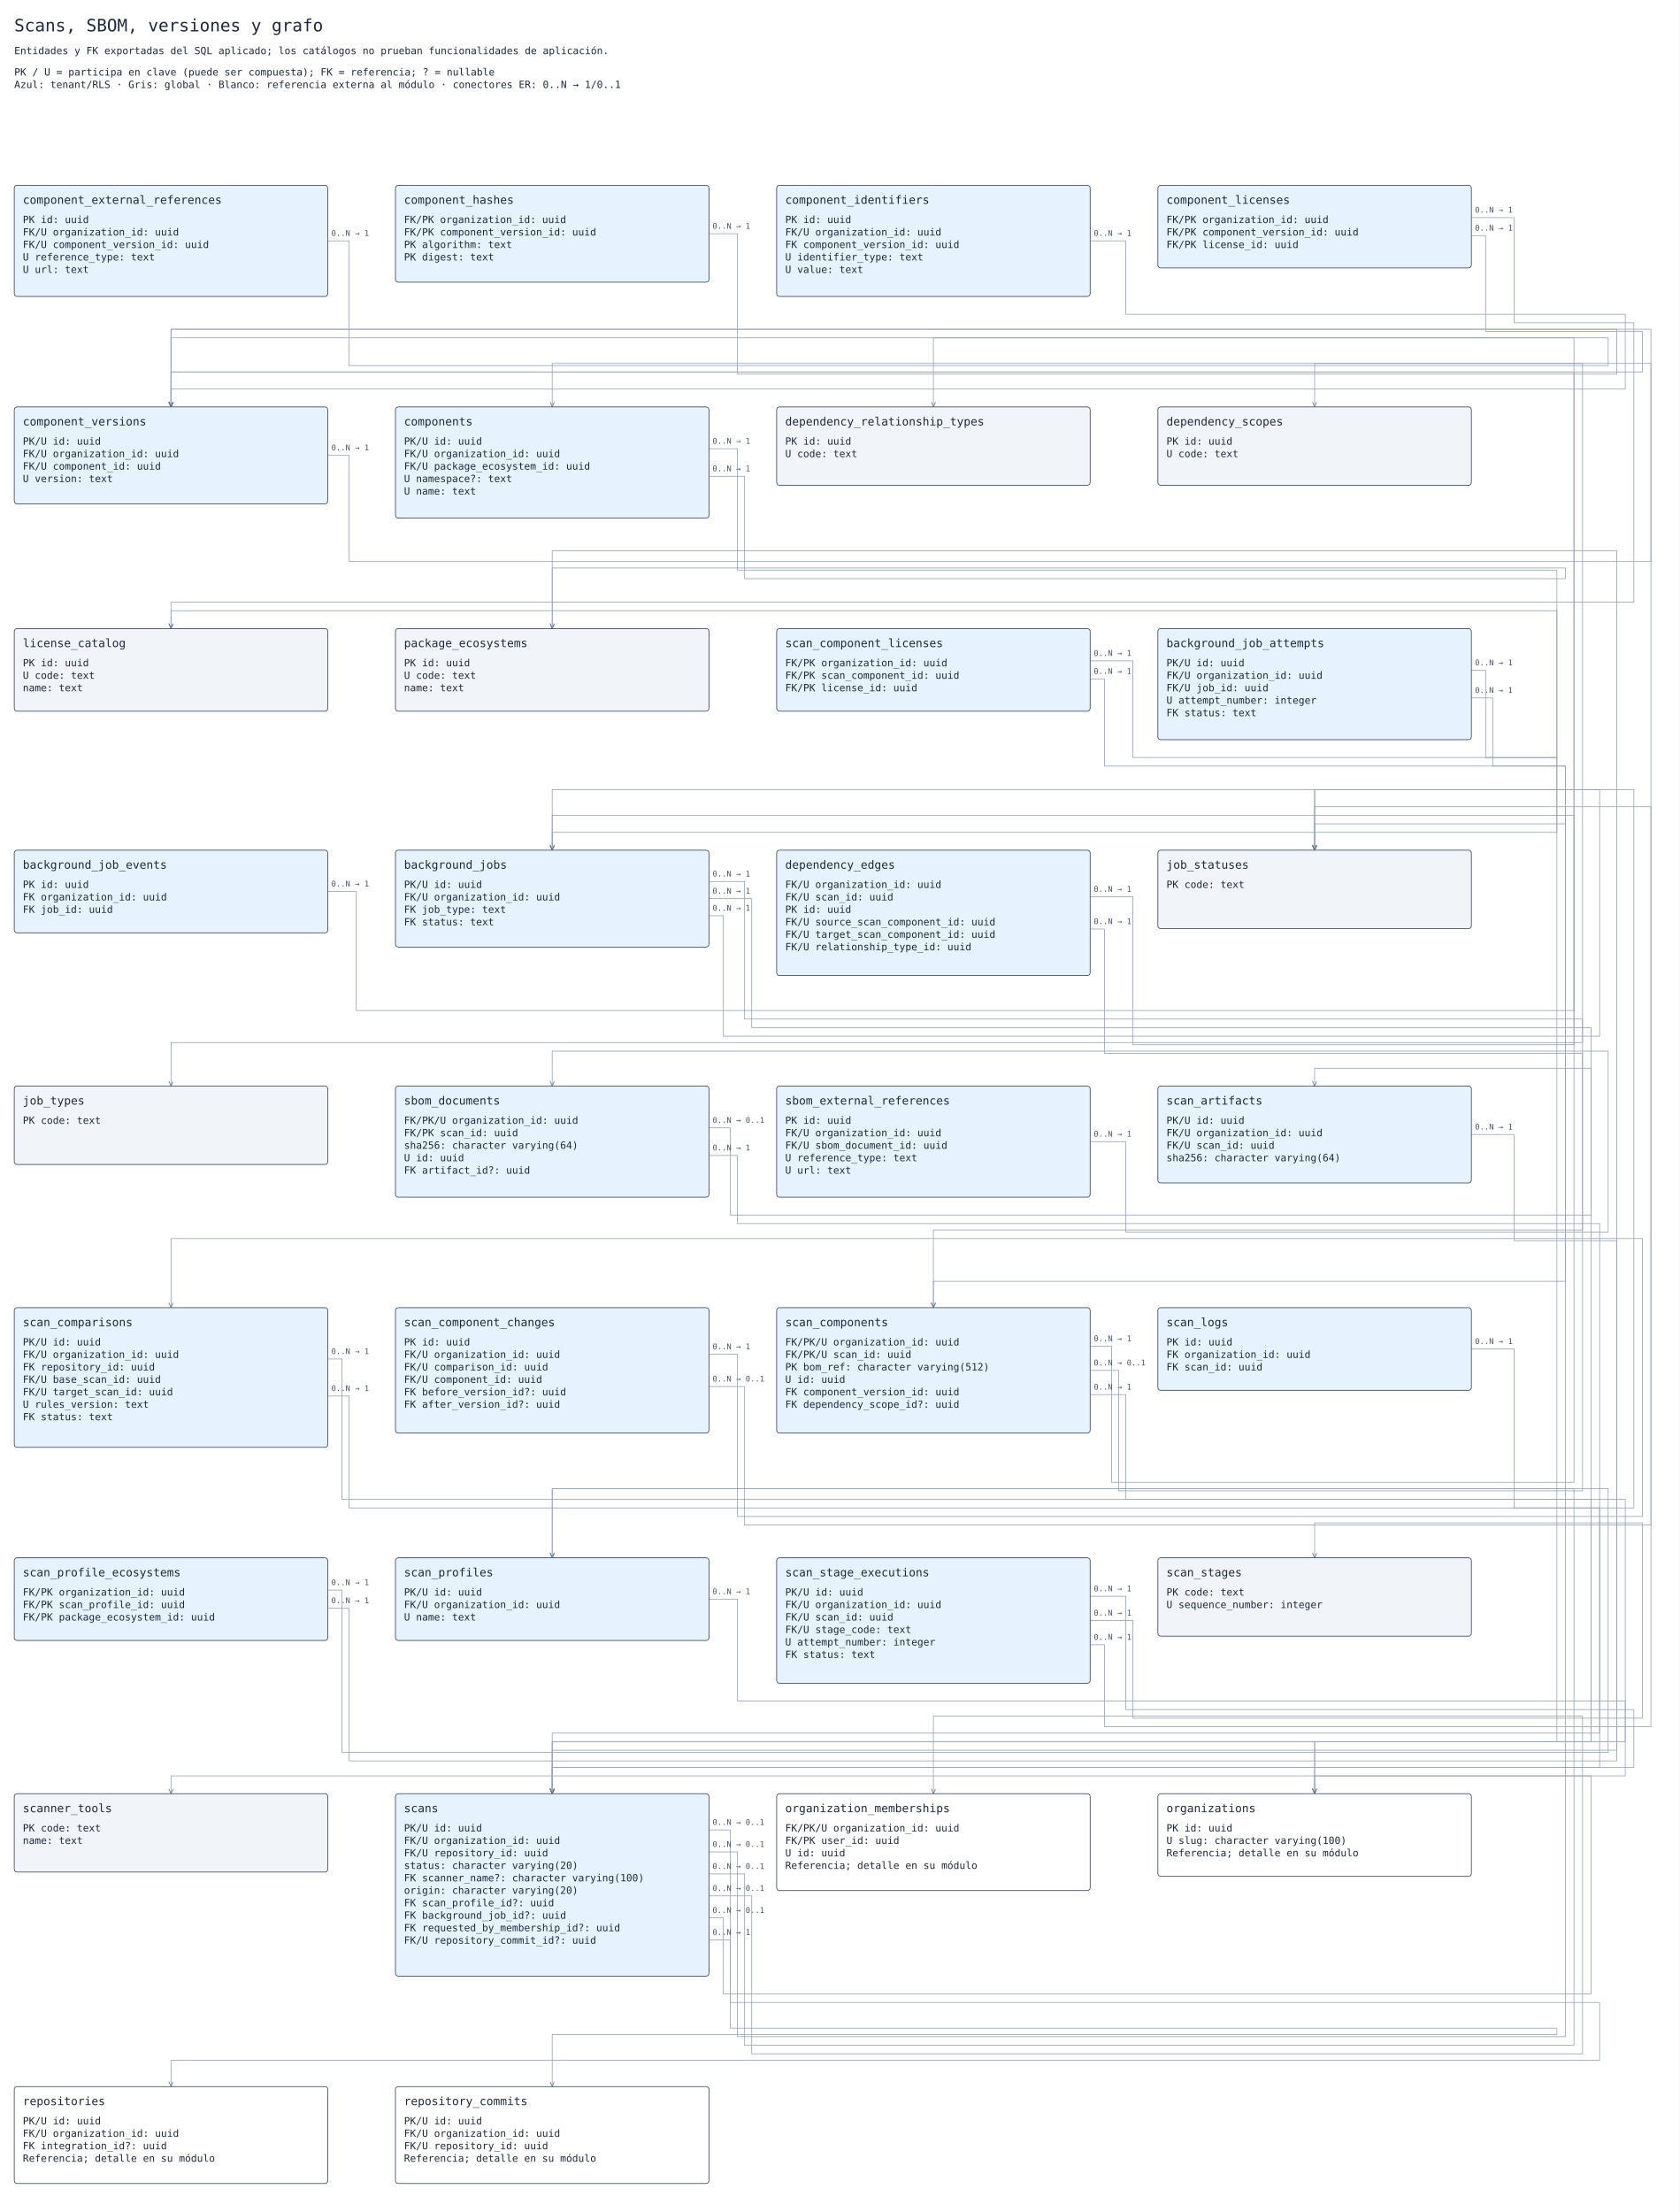
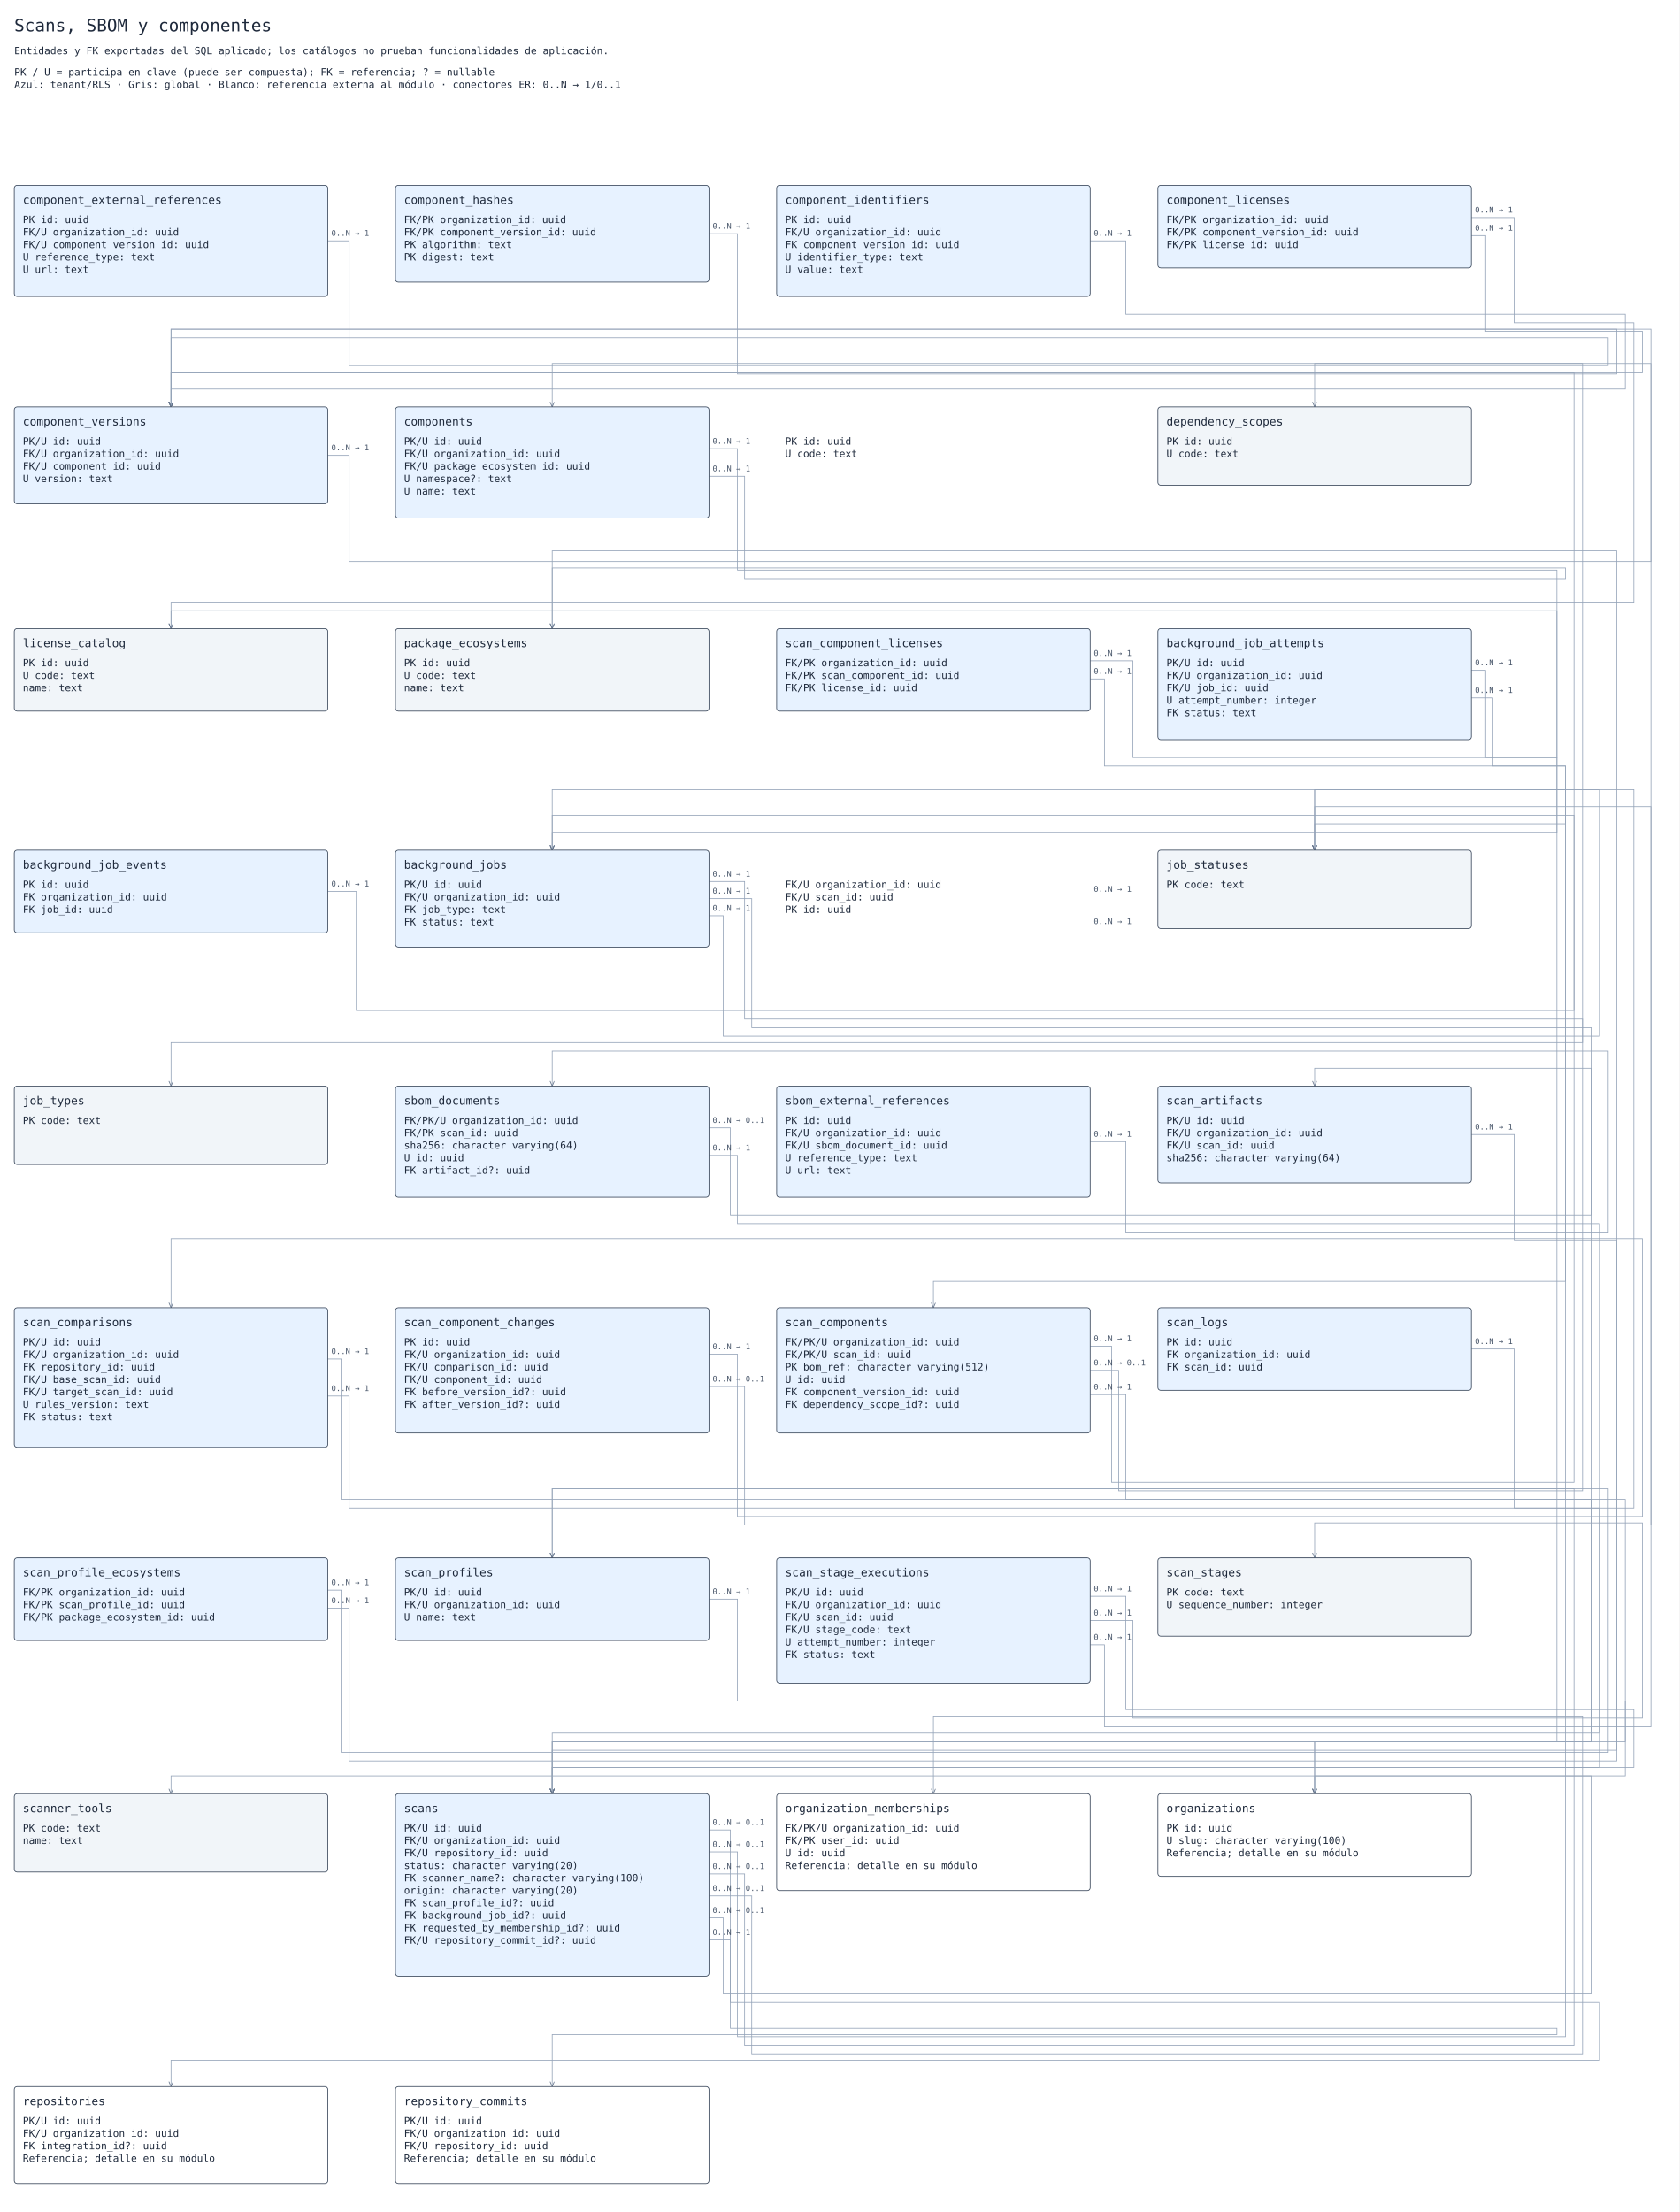
<svg xmlns="http://www.w3.org/2000/svg" width="2357" height="3104" viewBox="-20 -20 2357 3104">
  <rect x="-20" y="-20" width="100%" height="100%" fill="white" />
  <defs>
    <marker id="arrow" markerWidth="8" markerHeight="8" refX="7" refY="3" orient="auto">
      <path d="M0,0 L7,3 L0,6" fill="none" stroke="#64748b" />
    </marker>
  </defs>
  <polyline points="2045,920.667 2065,920.667 2065,1043.0 2165,1043.0 2165,1148.0 755.0,1148.0 755.0,1173.0" fill="none" stroke="#94a3b8" stroke-width="1" marker-end="url(#arrow)" />
  <polyline points="2045,959.333 2075,959.333 2075,1055.0 2177,1055.0 2177,1136.0 1825.0,1136.0 1825.0,1173.0" fill="none" stroke="#94a3b8" stroke-width="1" marker-end="url(#arrow)" />
  <polyline points="440,1231.0 480,1231.0 480,1398.0 2189,1398.0 2189,1124.0 755.0,1124.0 755.0,1173.0" fill="none" stroke="#94a3b8" stroke-width="1" marker-end="url(#arrow)" />
  <polyline points="975,1217.0 1025,1217.0 1025,1410.0 2201,1410.0 2201,1443.0 220.0,1443.0 220.0,1504.0" fill="none" stroke="#94a3b8" stroke-width="1" marker-end="url(#arrow)" />
  <polyline points="975,1241.0 1035,1241.0 1035,1422.0 2213,1422.0 2213,2424.0 1825.0,2424.0 1825.0,2497.0" fill="none" stroke="#94a3b8" stroke-width="1" marker-end="url(#arrow)" />
  <polyline points="975,1265.0 995,1265.0 995,1434.0 2225,1434.0 2225,1088.0 1825.0,1088.0 1825.0,1173.0" fill="none" stroke="#94a3b8" stroke-width="1" marker-end="url(#arrow)" />
  <polyline points="440,318.0 470,318.0 470,493.0 2237,493.0 2237,454.0 220.0,454.0 220.0,551.0" fill="none" stroke="#94a3b8" stroke-width="1" marker-end="url(#arrow)" />
  <polyline points="975,308.0 1015,308.0 1015,505.0 2249,505.0 2249,442.0 220.0,442.0 220.0,551.0" fill="none" stroke="#94a3b8" stroke-width="1" marker-end="url(#arrow)" />
  <polyline points="1510,318.0 1560,318.0 1560,421.0 2261,421.0 2261,526.0 220.0,526.0 220.0,551.0" fill="none" stroke="#94a3b8" stroke-width="1" marker-end="url(#arrow)" />
  <polyline points="2045,285.333 2105,285.333 2105,433.0 2273,433.0 2273,825.0 220.0,825.0 220.0,862.0" fill="none" stroke="#94a3b8" stroke-width="1" marker-end="url(#arrow)" />
  <polyline points="2045,310.667 2065,310.667 2065,445.0 2285,445.0 2285,502.0 220.0,502.0 220.0,551.0" fill="none" stroke="#94a3b8" stroke-width="1" marker-end="url(#arrow)" />
  <polyline points="440,619.0 470,619.0 470,768.0 2297,768.0 2297,490.0 755.0,490.0 755.0,551.0" fill="none" stroke="#94a3b8" stroke-width="1" marker-end="url(#arrow)" />
  <polyline points="975,609.667 1015,609.667 1015,780.0 2165,780.0 2165,2424.0 1825.0,2424.0 1825.0,2497.0" fill="none" stroke="#94a3b8" stroke-width="1" marker-end="url(#arrow)" />
  <polyline points="975,648.333 1025,648.333 1025,792.0 2177,792.0 2177,777.0 755.0,777.0 755.0,862.0" fill="none" stroke="#94a3b8" stroke-width="1" marker-end="url(#arrow)" />
-   <polyline points="1510,1238.333 1570,1238.333 1570,1446.0 2189,1446.0 2189,454.0 1290.0,454.0 1290.0,551.0" fill="none" stroke="#94a3b8" stroke-width="1" marker-end="url(#arrow)" />
-   <polyline points="1510,1283.667 1530,1283.667 1530,1458.0 2201,1458.0 2201,1706.0 1290.0,1706.0 1290.0,1815.0" fill="none" stroke="#94a3b8" stroke-width="1" marker-end="url(#arrow)" />
  <polyline points="975,1562.667 1005,1562.667 1005,1685.0 2213,1685.0 2213,1479.0 1825.0,1479.0 1825.0,1504.0" fill="none" stroke="#94a3b8" stroke-width="1" marker-end="url(#arrow)" />
  <polyline points="975,1601.333 1015,1601.333 1015,1697.0 2225,1697.0 2225,2460.0 755.0,2460.0 755.0,2497.0" fill="none" stroke="#94a3b8" stroke-width="1" marker-end="url(#arrow)" />
  <polyline points="1510,1582.0 1560,1582.0 1560,1709.0 2237,1709.0 2237,1455.0 755.0,1455.0 755.0,1504.0" fill="none" stroke="#94a3b8" stroke-width="1" marker-end="url(#arrow)" />
  <polyline points="2045,1572.0 2105,1572.0 2105,1721.0 2249,1721.0 2249,2436.0 755.0,2436.0 755.0,2497.0" fill="none" stroke="#94a3b8" stroke-width="1" marker-end="url(#arrow)" />
  <polyline points="440,1887.0 460,1887.0 460,2084.0 2261,2084.0 2261,2424.0 755.0,2424.0 755.0,2497.0" fill="none" stroke="#94a3b8" stroke-width="1" marker-end="url(#arrow)" />
  <polyline points="440,1939.0 470,1939.0 470,2096.0 2273,2096.0 2273,1088.0 1825.0,1088.0 1825.0,1173.0" fill="none" stroke="#94a3b8" stroke-width="1" marker-end="url(#arrow)" />
  <polyline points="975,1880.333 1015,1880.333 1015,2108.0 2285,2108.0 2285,1718.0 220.0,1718.0 220.0,1815.0" fill="none" stroke="#94a3b8" stroke-width="1" marker-end="url(#arrow)" />
  <polyline points="975,1925.667 1025,1925.667 1025,2120.0 2297,2120.0 2297,442.0 220.0,442.0 220.0,551.0" fill="none" stroke="#94a3b8" stroke-width="1" marker-end="url(#arrow)" />
  <polyline points="1510,907.333 1570,907.333 1570,1043.0 2165,1043.0 2165,837.0 220.0,837.0 220.0,862.0" fill="none" stroke="#94a3b8" stroke-width="1" marker-end="url(#arrow)" />
  <polyline points="1510,932.667 1530,932.667 1530,1055.0 2177,1055.0 2177,1778.0 1290.0,1778.0 1290.0,1815.0" fill="none" stroke="#94a3b8" stroke-width="1" marker-end="url(#arrow)" />
  <polyline points="1510,1869.0 1540,1869.0 1540,2060.0 2189,2060.0 2189,502.0 220.0,502.0 220.0,551.0" fill="none" stroke="#94a3b8" stroke-width="1" marker-end="url(#arrow)" />
  <polyline points="1510,1903.0 1550,1903.0 1550,2072.0 2201,2072.0 2201,490.0 1825.0,490.0 1825.0,551.0" fill="none" stroke="#94a3b8" stroke-width="1" marker-end="url(#arrow)" />
  <polyline points="1510,1937.0 1560,1937.0 1560,2084.0 2213,2084.0 2213,2424.0 755.0,2424.0 755.0,2497.0" fill="none" stroke="#94a3b8" stroke-width="1" marker-end="url(#arrow)" />
  <polyline points="2045,1873.0 2105,1873.0 2105,2096.0 2225,2096.0 2225,2412.0 755.0,2412.0 755.0,2497.0" fill="none" stroke="#94a3b8" stroke-width="1" marker-end="url(#arrow)" />
  <polyline points="440,2211.333 460,2211.333 460,2439.0 2237,2439.0 2237,2069.0 755.0,2069.0 755.0,2166.0" fill="none" stroke="#94a3b8" stroke-width="1" marker-end="url(#arrow)" />
  <polyline points="440,2236.667 470,2236.667 470,2451.0 2249,2451.0 2249,753.0 755.0,753.0 755.0,862.0" fill="none" stroke="#94a3b8" stroke-width="1" marker-end="url(#arrow)" />
  <polyline points="975,2224.0 1015,2224.0 1015,2367.0 2261,2367.0 2261,2472.0 1825.0,2472.0 1825.0,2497.0" fill="none" stroke="#94a3b8" stroke-width="1" marker-end="url(#arrow)" />
  <polyline points="1510,2220.0 1560,2220.0 1560,2379.0 2273,2379.0 2273,2460.0 755.0,2460.0 755.0,2497.0" fill="none" stroke="#94a3b8" stroke-width="1" marker-end="url(#arrow)" />
  <polyline points="1510,2254.0 1570,2254.0 1570,2391.0 2285,2391.0 2285,2117.0 1825.0,2117.0 1825.0,2166.0" fill="none" stroke="#94a3b8" stroke-width="1" marker-end="url(#arrow)" />
  <polyline points="1510,2288.0 1530,2288.0 1530,2403.0 2297,2403.0 2297,1112.0 1825.0,1112.0 1825.0,1173.0" fill="none" stroke="#94a3b8" stroke-width="1" marker-end="url(#arrow)" />
  <polyline points="975,2547.857 1005,2547.857 1005,2826.0 2165,2826.0 2165,2835.0 755.0,2835.0 755.0,2908.0" fill="none" stroke="#94a3b8" stroke-width="1" marker-end="url(#arrow)" />
  <polyline points="975,2578.714 1015,2578.714 1015,2838.0 2177,2838.0 2177,1088.0 755.0,1088.0 755.0,1173.0" fill="none" stroke="#94a3b8" stroke-width="1" marker-end="url(#arrow)" />
  <polyline points="975,2609.571 1025,2609.571 1025,2850.0 2189,2850.0 2189,2069.0 755.0,2069.0 755.0,2166.0" fill="none" stroke="#94a3b8" stroke-width="1" marker-end="url(#arrow)" />
  <polyline points="975,2640.429 1035,2640.429 1035,2862.0 2201,2862.0 2201,2388.0 1290.0,2388.0 1290.0,2497.0" fill="none" stroke="#94a3b8" stroke-width="1" marker-end="url(#arrow)" />
  <polyline points="975,2671.286 995,2671.286 995,2778.0 2213,2778.0 2213,2472.0 220.0,2472.0 220.0,2497.0" fill="none" stroke="#94a3b8" stroke-width="1" marker-end="url(#arrow)" />
  <polyline points="975,2702.143 1005,2702.143 1005,2790.0 2225,2790.0 2225,2871.0 220.0,2871.0 220.0,2908.0" fill="none" stroke="#94a3b8" stroke-width="1" marker-end="url(#arrow)" />
-   <text x="0" y="24.0" font-family="monospace" font-size="24" fill="#1e293b">Scans, SBOM, versiones y grafo</text>
+   <text x="0" y="24.0" font-family="monospace" font-size="24" fill="#1e293b">Scans, SBOM y componentes</text>
  <text x="0" y="56.0" font-family="monospace" font-size="14" fill="#1e293b">Entidades y FK exportadas del SQL aplicado; los catálogos no prueban funcionalidades de aplicación.</text>
  <text x="0" y="86.0" font-family="monospace" font-size="14" fill="#1e293b">PK / U = participa en clave (puede ser compuesta); FK = referencia; ? = nullable</text>
  <text x="0" y="103.5" font-family="monospace" font-size="14" fill="#1e293b">Azul: tenant/RLS · Gris: global · Blanco: referencia externa al módulo · conectores ER: 0..N → 1/0..1</text>
  <rect x="0" y="240" width="440" height="156" rx="4" fill="#e7f2ff" stroke="#334155" />
  <text x="12" y="266.0" font-family="monospace" font-size="16" fill="#1e293b">component_external_references</text>
  <text x="12" y="293.0" font-family="monospace" font-size="14" fill="#1e293b">PK id: uuid</text>
  <text x="12" y="310.5" font-family="monospace" font-size="14" fill="#1e293b">FK/U organization_id: uuid</text>
  <text x="12" y="328.0" font-family="monospace" font-size="14" fill="#1e293b">FK/U component_version_id: uuid</text>
  <text x="12" y="345.5" font-family="monospace" font-size="14" fill="#1e293b">U reference_type: text</text>
  <text x="12" y="363.0" font-family="monospace" font-size="14" fill="#1e293b">U url: text</text>
  <rect x="535" y="240" width="440" height="136" rx="4" fill="#e7f2ff" stroke="#334155" />
  <text x="547" y="266.0" font-family="monospace" font-size="16" fill="#1e293b">component_hashes</text>
  <text x="547" y="293.0" font-family="monospace" font-size="14" fill="#1e293b">FK/PK organization_id: uuid</text>
  <text x="547" y="310.5" font-family="monospace" font-size="14" fill="#1e293b">FK/PK component_version_id: uuid</text>
  <text x="547" y="328.0" font-family="monospace" font-size="14" fill="#1e293b">PK algorithm: text</text>
  <text x="547" y="345.5" font-family="monospace" font-size="14" fill="#1e293b">PK digest: text</text>
  <rect x="1070" y="240" width="440" height="156" rx="4" fill="#e7f2ff" stroke="#334155" />
  <text x="1082" y="266.0" font-family="monospace" font-size="16" fill="#1e293b">component_identifiers</text>
  <text x="1082" y="293.0" font-family="monospace" font-size="14" fill="#1e293b">PK id: uuid</text>
  <text x="1082" y="310.5" font-family="monospace" font-size="14" fill="#1e293b">FK/U organization_id: uuid</text>
  <text x="1082" y="328.0" font-family="monospace" font-size="14" fill="#1e293b">FK component_version_id: uuid</text>
  <text x="1082" y="345.5" font-family="monospace" font-size="14" fill="#1e293b">U identifier_type: text</text>
  <text x="1082" y="363.0" font-family="monospace" font-size="14" fill="#1e293b">U value: text</text>
  <rect x="1605" y="240" width="440" height="116" rx="4" fill="#e7f2ff" stroke="#334155" />
  <text x="1617" y="266.0" font-family="monospace" font-size="16" fill="#1e293b">component_licenses</text>
  <text x="1617" y="293.0" font-family="monospace" font-size="14" fill="#1e293b">FK/PK organization_id: uuid</text>
  <text x="1617" y="310.5" font-family="monospace" font-size="14" fill="#1e293b">FK/PK component_version_id: uuid</text>
  <text x="1617" y="328.0" font-family="monospace" font-size="14" fill="#1e293b">FK/PK license_id: uuid</text>
  <rect x="0" y="551" width="440" height="136" rx="4" fill="#e7f2ff" stroke="#334155" />
  <text x="12" y="577.0" font-family="monospace" font-size="16" fill="#1e293b">component_versions</text>
  <text x="12" y="604.0" font-family="monospace" font-size="14" fill="#1e293b">PK/U id: uuid</text>
  <text x="12" y="621.5" font-family="monospace" font-size="14" fill="#1e293b">FK/U organization_id: uuid</text>
  <text x="12" y="639.0" font-family="monospace" font-size="14" fill="#1e293b">FK/U component_id: uuid</text>
  <text x="12" y="656.5" font-family="monospace" font-size="14" fill="#1e293b">U version: text</text>
  <rect x="535" y="551" width="440" height="156" rx="4" fill="#e7f2ff" stroke="#334155" />
  <text x="547" y="577.0" font-family="monospace" font-size="16" fill="#1e293b">components</text>
  <text x="547" y="604.0" font-family="monospace" font-size="14" fill="#1e293b">PK/U id: uuid</text>
  <text x="547" y="621.5" font-family="monospace" font-size="14" fill="#1e293b">FK/U organization_id: uuid</text>
  <text x="547" y="639.0" font-family="monospace" font-size="14" fill="#1e293b">FK/U package_ecosystem_id: uuid</text>
  <text x="547" y="656.5" font-family="monospace" font-size="14" fill="#1e293b">U namespace?: text</text>
  <text x="547" y="674.0" font-family="monospace" font-size="14" fill="#1e293b">U name: text</text>
-   <rect x="1070" y="551" width="440" height="110" rx="4" fill="#f1f5f9" stroke="#334155" />
-   <text x="1082" y="577.0" font-family="monospace" font-size="16" fill="#1e293b">dependency_relationship_types</text>
  <text x="1082" y="604.0" font-family="monospace" font-size="14" fill="#1e293b">PK id: uuid</text>
  <text x="1082" y="621.5" font-family="monospace" font-size="14" fill="#1e293b">U code: text</text>
  <rect x="1605" y="551" width="440" height="110" rx="4" fill="#f1f5f9" stroke="#334155" />
  <text x="1617" y="577.0" font-family="monospace" font-size="16" fill="#1e293b">dependency_scopes</text>
  <text x="1617" y="604.0" font-family="monospace" font-size="14" fill="#1e293b">PK id: uuid</text>
  <text x="1617" y="621.5" font-family="monospace" font-size="14" fill="#1e293b">U code: text</text>
  <rect x="0" y="862" width="440" height="116" rx="4" fill="#f1f5f9" stroke="#334155" />
  <text x="12" y="888.0" font-family="monospace" font-size="16" fill="#1e293b">license_catalog</text>
  <text x="12" y="915.0" font-family="monospace" font-size="14" fill="#1e293b">PK id: uuid</text>
  <text x="12" y="932.5" font-family="monospace" font-size="14" fill="#1e293b">U code: text</text>
  <text x="12" y="950.0" font-family="monospace" font-size="14" fill="#1e293b">name: text</text>
  <rect x="535" y="862" width="440" height="116" rx="4" fill="#f1f5f9" stroke="#334155" />
  <text x="547" y="888.0" font-family="monospace" font-size="16" fill="#1e293b">package_ecosystems</text>
  <text x="547" y="915.0" font-family="monospace" font-size="14" fill="#1e293b">PK id: uuid</text>
  <text x="547" y="932.5" font-family="monospace" font-size="14" fill="#1e293b">U code: text</text>
  <text x="547" y="950.0" font-family="monospace" font-size="14" fill="#1e293b">name: text</text>
  <rect x="1070" y="862" width="440" height="116" rx="4" fill="#e7f2ff" stroke="#334155" />
  <text x="1082" y="888.0" font-family="monospace" font-size="16" fill="#1e293b">scan_component_licenses</text>
  <text x="1082" y="915.0" font-family="monospace" font-size="14" fill="#1e293b">FK/PK organization_id: uuid</text>
  <text x="1082" y="932.5" font-family="monospace" font-size="14" fill="#1e293b">FK/PK scan_component_id: uuid</text>
  <text x="1082" y="950.0" font-family="monospace" font-size="14" fill="#1e293b">FK/PK license_id: uuid</text>
  <rect x="1605" y="862" width="440" height="156" rx="4" fill="#e7f2ff" stroke="#334155" />
  <text x="1617" y="888.0" font-family="monospace" font-size="16" fill="#1e293b">background_job_attempts</text>
  <text x="1617" y="915.0" font-family="monospace" font-size="14" fill="#1e293b">PK/U id: uuid</text>
  <text x="1617" y="932.5" font-family="monospace" font-size="14" fill="#1e293b">FK/U organization_id: uuid</text>
  <text x="1617" y="950.0" font-family="monospace" font-size="14" fill="#1e293b">FK/U job_id: uuid</text>
  <text x="1617" y="967.5" font-family="monospace" font-size="14" fill="#1e293b">U attempt_number: integer</text>
  <text x="1617" y="985.0" font-family="monospace" font-size="14" fill="#1e293b">FK status: text</text>
  <rect x="0" y="1173" width="440" height="116" rx="4" fill="#e7f2ff" stroke="#334155" />
  <text x="12" y="1199.0" font-family="monospace" font-size="16" fill="#1e293b">background_job_events</text>
  <text x="12" y="1226.0" font-family="monospace" font-size="14" fill="#1e293b">PK id: uuid</text>
  <text x="12" y="1243.5" font-family="monospace" font-size="14" fill="#1e293b">FK organization_id: uuid</text>
  <text x="12" y="1261.0" font-family="monospace" font-size="14" fill="#1e293b">FK job_id: uuid</text>
  <rect x="535" y="1173" width="440" height="136" rx="4" fill="#e7f2ff" stroke="#334155" />
  <text x="547" y="1199.0" font-family="monospace" font-size="16" fill="#1e293b">background_jobs</text>
  <text x="547" y="1226.0" font-family="monospace" font-size="14" fill="#1e293b">PK/U id: uuid</text>
  <text x="547" y="1243.5" font-family="monospace" font-size="14" fill="#1e293b">FK/U organization_id: uuid</text>
  <text x="547" y="1261.0" font-family="monospace" font-size="14" fill="#1e293b">FK job_type: text</text>
  <text x="547" y="1278.5" font-family="monospace" font-size="14" fill="#1e293b">FK status: text</text>
-   <rect x="1070" y="1173" width="440" height="176" rx="4" fill="#e7f2ff" stroke="#334155" />
-   <text x="1082" y="1199.0" font-family="monospace" font-size="16" fill="#1e293b">dependency_edges</text>
  <text x="1082" y="1226.0" font-family="monospace" font-size="14" fill="#1e293b">FK/U organization_id: uuid</text>
  <text x="1082" y="1243.5" font-family="monospace" font-size="14" fill="#1e293b">FK/U scan_id: uuid</text>
  <text x="1082" y="1261.0" font-family="monospace" font-size="14" fill="#1e293b">PK id: uuid</text>
-   <text x="1082" y="1278.5" font-family="monospace" font-size="14" fill="#1e293b">FK/U source_scan_component_id: uuid</text>
-   <text x="1082" y="1296.0" font-family="monospace" font-size="14" fill="#1e293b">FK/U target_scan_component_id: uuid</text>
-   <text x="1082" y="1313.5" font-family="monospace" font-size="14" fill="#1e293b">FK/U relationship_type_id: uuid</text>
  <rect x="1605" y="1173" width="440" height="110" rx="4" fill="#f1f5f9" stroke="#334155" />
  <text x="1617" y="1199.0" font-family="monospace" font-size="16" fill="#1e293b">job_statuses</text>
  <text x="1617" y="1226.0" font-family="monospace" font-size="14" fill="#1e293b">PK code: text</text>
  <rect x="0" y="1504" width="440" height="110" rx="4" fill="#f1f5f9" stroke="#334155" />
  <text x="12" y="1530.0" font-family="monospace" font-size="16" fill="#1e293b">job_types</text>
  <text x="12" y="1557.0" font-family="monospace" font-size="14" fill="#1e293b">PK code: text</text>
  <rect x="535" y="1504" width="440" height="156" rx="4" fill="#e7f2ff" stroke="#334155" />
  <text x="547" y="1530.0" font-family="monospace" font-size="16" fill="#1e293b">sbom_documents</text>
  <text x="547" y="1557.0" font-family="monospace" font-size="14" fill="#1e293b">FK/PK/U organization_id: uuid</text>
  <text x="547" y="1574.5" font-family="monospace" font-size="14" fill="#1e293b">FK/PK scan_id: uuid</text>
  <text x="547" y="1592.0" font-family="monospace" font-size="14" fill="#1e293b">sha256: character varying(64)</text>
  <text x="547" y="1609.5" font-family="monospace" font-size="14" fill="#1e293b">U id: uuid</text>
  <text x="547" y="1627.0" font-family="monospace" font-size="14" fill="#1e293b">FK artifact_id?: uuid</text>
  <rect x="1070" y="1504" width="440" height="156" rx="4" fill="#e7f2ff" stroke="#334155" />
  <text x="1082" y="1530.0" font-family="monospace" font-size="16" fill="#1e293b">sbom_external_references</text>
  <text x="1082" y="1557.0" font-family="monospace" font-size="14" fill="#1e293b">PK id: uuid</text>
  <text x="1082" y="1574.5" font-family="monospace" font-size="14" fill="#1e293b">FK/U organization_id: uuid</text>
  <text x="1082" y="1592.0" font-family="monospace" font-size="14" fill="#1e293b">FK/U sbom_document_id: uuid</text>
  <text x="1082" y="1609.5" font-family="monospace" font-size="14" fill="#1e293b">U reference_type: text</text>
  <text x="1082" y="1627.0" font-family="monospace" font-size="14" fill="#1e293b">U url: text</text>
  <rect x="1605" y="1504" width="440" height="136" rx="4" fill="#e7f2ff" stroke="#334155" />
  <text x="1617" y="1530.0" font-family="monospace" font-size="16" fill="#1e293b">scan_artifacts</text>
  <text x="1617" y="1557.0" font-family="monospace" font-size="14" fill="#1e293b">PK/U id: uuid</text>
  <text x="1617" y="1574.5" font-family="monospace" font-size="14" fill="#1e293b">FK/U organization_id: uuid</text>
  <text x="1617" y="1592.0" font-family="monospace" font-size="14" fill="#1e293b">FK/U scan_id: uuid</text>
  <text x="1617" y="1609.5" font-family="monospace" font-size="14" fill="#1e293b">sha256: character varying(64)</text>
  <rect x="0" y="1815" width="440" height="196" rx="4" fill="#e7f2ff" stroke="#334155" />
  <text x="12" y="1841.0" font-family="monospace" font-size="16" fill="#1e293b">scan_comparisons</text>
  <text x="12" y="1868.0" font-family="monospace" font-size="14" fill="#1e293b">PK/U id: uuid</text>
  <text x="12" y="1885.5" font-family="monospace" font-size="14" fill="#1e293b">FK/U organization_id: uuid</text>
  <text x="12" y="1903.0" font-family="monospace" font-size="14" fill="#1e293b">FK repository_id: uuid</text>
  <text x="12" y="1920.5" font-family="monospace" font-size="14" fill="#1e293b">FK/U base_scan_id: uuid</text>
  <text x="12" y="1938.0" font-family="monospace" font-size="14" fill="#1e293b">FK/U target_scan_id: uuid</text>
  <text x="12" y="1955.5" font-family="monospace" font-size="14" fill="#1e293b">U rules_version: text</text>
  <text x="12" y="1973.0" font-family="monospace" font-size="14" fill="#1e293b">FK status: text</text>
  <rect x="535" y="1815" width="440" height="176" rx="4" fill="#e7f2ff" stroke="#334155" />
  <text x="547" y="1841.0" font-family="monospace" font-size="16" fill="#1e293b">scan_component_changes</text>
  <text x="547" y="1868.0" font-family="monospace" font-size="14" fill="#1e293b">PK id: uuid</text>
  <text x="547" y="1885.5" font-family="monospace" font-size="14" fill="#1e293b">FK/U organization_id: uuid</text>
  <text x="547" y="1903.0" font-family="monospace" font-size="14" fill="#1e293b">FK/U comparison_id: uuid</text>
  <text x="547" y="1920.5" font-family="monospace" font-size="14" fill="#1e293b">FK/U component_id: uuid</text>
  <text x="547" y="1938.0" font-family="monospace" font-size="14" fill="#1e293b">FK before_version_id?: uuid</text>
  <text x="547" y="1955.5" font-family="monospace" font-size="14" fill="#1e293b">FK after_version_id?: uuid</text>
  <rect x="1070" y="1815" width="440" height="176" rx="4" fill="#e7f2ff" stroke="#334155" />
  <text x="1082" y="1841.0" font-family="monospace" font-size="16" fill="#1e293b">scan_components</text>
  <text x="1082" y="1868.0" font-family="monospace" font-size="14" fill="#1e293b">FK/PK/U organization_id: uuid</text>
  <text x="1082" y="1885.5" font-family="monospace" font-size="14" fill="#1e293b">FK/PK/U scan_id: uuid</text>
  <text x="1082" y="1903.0" font-family="monospace" font-size="14" fill="#1e293b">PK bom_ref: character varying(512)</text>
  <text x="1082" y="1920.5" font-family="monospace" font-size="14" fill="#1e293b">U id: uuid</text>
  <text x="1082" y="1938.0" font-family="monospace" font-size="14" fill="#1e293b">FK component_version_id: uuid</text>
  <text x="1082" y="1955.5" font-family="monospace" font-size="14" fill="#1e293b">FK dependency_scope_id?: uuid</text>
  <rect x="1605" y="1815" width="440" height="116" rx="4" fill="#e7f2ff" stroke="#334155" />
  <text x="1617" y="1841.0" font-family="monospace" font-size="16" fill="#1e293b">scan_logs</text>
  <text x="1617" y="1868.0" font-family="monospace" font-size="14" fill="#1e293b">PK id: uuid</text>
  <text x="1617" y="1885.5" font-family="monospace" font-size="14" fill="#1e293b">FK organization_id: uuid</text>
  <text x="1617" y="1903.0" font-family="monospace" font-size="14" fill="#1e293b">FK scan_id: uuid</text>
  <rect x="0" y="2166" width="440" height="116" rx="4" fill="#e7f2ff" stroke="#334155" />
  <text x="12" y="2192.0" font-family="monospace" font-size="16" fill="#1e293b">scan_profile_ecosystems</text>
  <text x="12" y="2219.0" font-family="monospace" font-size="14" fill="#1e293b">FK/PK organization_id: uuid</text>
  <text x="12" y="2236.5" font-family="monospace" font-size="14" fill="#1e293b">FK/PK scan_profile_id: uuid</text>
  <text x="12" y="2254.0" font-family="monospace" font-size="14" fill="#1e293b">FK/PK package_ecosystem_id: uuid</text>
  <rect x="535" y="2166" width="440" height="116" rx="4" fill="#e7f2ff" stroke="#334155" />
  <text x="547" y="2192.0" font-family="monospace" font-size="16" fill="#1e293b">scan_profiles</text>
  <text x="547" y="2219.0" font-family="monospace" font-size="14" fill="#1e293b">PK/U id: uuid</text>
  <text x="547" y="2236.5" font-family="monospace" font-size="14" fill="#1e293b">FK/U organization_id: uuid</text>
  <text x="547" y="2254.0" font-family="monospace" font-size="14" fill="#1e293b">U name: text</text>
  <rect x="1070" y="2166" width="440" height="176" rx="4" fill="#e7f2ff" stroke="#334155" />
  <text x="1082" y="2192.0" font-family="monospace" font-size="16" fill="#1e293b">scan_stage_executions</text>
  <text x="1082" y="2219.0" font-family="monospace" font-size="14" fill="#1e293b">PK/U id: uuid</text>
  <text x="1082" y="2236.5" font-family="monospace" font-size="14" fill="#1e293b">FK/U organization_id: uuid</text>
  <text x="1082" y="2254.0" font-family="monospace" font-size="14" fill="#1e293b">FK/U scan_id: uuid</text>
  <text x="1082" y="2271.5" font-family="monospace" font-size="14" fill="#1e293b">FK/U stage_code: text</text>
  <text x="1082" y="2289.0" font-family="monospace" font-size="14" fill="#1e293b">U attempt_number: integer</text>
  <text x="1082" y="2306.5" font-family="monospace" font-size="14" fill="#1e293b">FK status: text</text>
  <rect x="1605" y="2166" width="440" height="110" rx="4" fill="#f1f5f9" stroke="#334155" />
  <text x="1617" y="2192.0" font-family="monospace" font-size="16" fill="#1e293b">scan_stages</text>
  <text x="1617" y="2219.0" font-family="monospace" font-size="14" fill="#1e293b">PK code: text</text>
  <text x="1617" y="2236.5" font-family="monospace" font-size="14" fill="#1e293b">U sequence_number: integer</text>
  <rect x="0" y="2497" width="440" height="110" rx="4" fill="#f1f5f9" stroke="#334155" />
  <text x="12" y="2523.0" font-family="monospace" font-size="16" fill="#1e293b">scanner_tools</text>
  <text x="12" y="2550.0" font-family="monospace" font-size="14" fill="#1e293b">PK code: text</text>
  <text x="12" y="2567.5" font-family="monospace" font-size="14" fill="#1e293b">name: text</text>
  <rect x="535" y="2497" width="440" height="256" rx="4" fill="#e7f2ff" stroke="#334155" />
  <text x="547" y="2523.0" font-family="monospace" font-size="16" fill="#1e293b">scans</text>
  <text x="547" y="2550.0" font-family="monospace" font-size="14" fill="#1e293b">PK/U id: uuid</text>
  <text x="547" y="2567.5" font-family="monospace" font-size="14" fill="#1e293b">FK/U organization_id: uuid</text>
  <text x="547" y="2585.0" font-family="monospace" font-size="14" fill="#1e293b">FK/U repository_id: uuid</text>
  <text x="547" y="2602.5" font-family="monospace" font-size="14" fill="#1e293b">status: character varying(20)</text>
  <text x="547" y="2620.0" font-family="monospace" font-size="14" fill="#1e293b">FK scanner_name?: character varying(100)</text>
  <text x="547" y="2637.5" font-family="monospace" font-size="14" fill="#1e293b">origin: character varying(20)</text>
  <text x="547" y="2655.0" font-family="monospace" font-size="14" fill="#1e293b">FK scan_profile_id?: uuid</text>
  <text x="547" y="2672.5" font-family="monospace" font-size="14" fill="#1e293b">FK background_job_id?: uuid</text>
  <text x="547" y="2690.0" font-family="monospace" font-size="14" fill="#1e293b">FK requested_by_membership_id?: uuid</text>
  <text x="547" y="2707.5" font-family="monospace" font-size="14" fill="#1e293b">FK/U repository_commit_id?: uuid</text>
  <rect x="1070" y="2497" width="440" height="136" rx="4" fill="#ffffff" stroke="#334155" />
  <text x="1082" y="2523.0" font-family="monospace" font-size="16" fill="#1e293b">organization_memberships</text>
  <text x="1082" y="2550.0" font-family="monospace" font-size="14" fill="#1e293b">FK/PK/U organization_id: uuid</text>
  <text x="1082" y="2567.5" font-family="monospace" font-size="14" fill="#1e293b">FK/PK user_id: uuid</text>
  <text x="1082" y="2585.0" font-family="monospace" font-size="14" fill="#1e293b">U id: uuid</text>
  <text x="1082" y="2602.5" font-family="monospace" font-size="14" fill="#1e293b">Referencia; detalle en su módulo</text>
  <rect x="1605" y="2497" width="440" height="116" rx="4" fill="#ffffff" stroke="#334155" />
  <text x="1617" y="2523.0" font-family="monospace" font-size="16" fill="#1e293b">organizations</text>
  <text x="1617" y="2550.0" font-family="monospace" font-size="14" fill="#1e293b">PK id: uuid</text>
  <text x="1617" y="2567.5" font-family="monospace" font-size="14" fill="#1e293b">U slug: character varying(100)</text>
  <text x="1617" y="2585.0" font-family="monospace" font-size="14" fill="#1e293b">Referencia; detalle en su módulo</text>
  <rect x="0" y="2908" width="440" height="136" rx="4" fill="#ffffff" stroke="#334155" />
  <text x="12" y="2934.0" font-family="monospace" font-size="16" fill="#1e293b">repositories</text>
  <text x="12" y="2961.0" font-family="monospace" font-size="14" fill="#1e293b">PK/U id: uuid</text>
  <text x="12" y="2978.5" font-family="monospace" font-size="14" fill="#1e293b">FK/U organization_id: uuid</text>
  <text x="12" y="2996.0" font-family="monospace" font-size="14" fill="#1e293b">FK integration_id?: uuid</text>
  <text x="12" y="3013.5" font-family="monospace" font-size="14" fill="#1e293b">Referencia; detalle en su módulo</text>
  <rect x="535" y="2908" width="440" height="136" rx="4" fill="#ffffff" stroke="#334155" />
  <text x="547" y="2934.0" font-family="monospace" font-size="16" fill="#1e293b">repository_commits</text>
  <text x="547" y="2961.0" font-family="monospace" font-size="14" fill="#1e293b">PK/U id: uuid</text>
  <text x="547" y="2978.5" font-family="monospace" font-size="14" fill="#1e293b">FK/U organization_id: uuid</text>
  <text x="547" y="2996.0" font-family="monospace" font-size="14" fill="#1e293b">FK/U repository_id: uuid</text>
  <text x="547" y="3013.5" font-family="monospace" font-size="14" fill="#1e293b">Referencia; detalle en su módulo</text>
  <text x="2050" y="913.667" font-family="monospace" font-size="11" fill="#475569">0..N → 1</text>
  <text x="2050" y="952.333" font-family="monospace" font-size="11" fill="#475569">0..N → 1</text>
  <text x="445" y="1224.0" font-family="monospace" font-size="11" fill="#475569">0..N → 1</text>
  <text x="980" y="1210.0" font-family="monospace" font-size="11" fill="#475569">0..N → 1</text>
  <text x="980" y="1234.0" font-family="monospace" font-size="11" fill="#475569">0..N → 1</text>
  <text x="980" y="1258.0" font-family="monospace" font-size="11" fill="#475569">0..N → 1</text>
  <text x="445" y="311.0" font-family="monospace" font-size="11" fill="#475569">0..N → 1</text>
  <text x="980" y="301.0" font-family="monospace" font-size="11" fill="#475569">0..N → 1</text>
  <text x="1515" y="311.0" font-family="monospace" font-size="11" fill="#475569">0..N → 1</text>
  <text x="2050" y="278.333" font-family="monospace" font-size="11" fill="#475569">0..N → 1</text>
  <text x="2050" y="303.667" font-family="monospace" font-size="11" fill="#475569">0..N → 1</text>
  <text x="445" y="612.0" font-family="monospace" font-size="11" fill="#475569">0..N → 1</text>
  <text x="980" y="602.667" font-family="monospace" font-size="11" fill="#475569">0..N → 1</text>
  <text x="980" y="641.333" font-family="monospace" font-size="11" fill="#475569">0..N → 1</text>
  <text x="1515" y="1231.333" font-family="monospace" font-size="11" fill="#475569">0..N → 1</text>
  <text x="1515" y="1276.667" font-family="monospace" font-size="11" fill="#475569">0..N → 1</text>
  <text x="980" y="1555.667" font-family="monospace" font-size="11" fill="#475569">0..N → 0..1</text>
  <text x="980" y="1594.333" font-family="monospace" font-size="11" fill="#475569">0..N → 1</text>
  <text x="1515" y="1575.0" font-family="monospace" font-size="11" fill="#475569">0..N → 1</text>
  <text x="2050" y="1565.0" font-family="monospace" font-size="11" fill="#475569">0..N → 1</text>
  <text x="445" y="1880.0" font-family="monospace" font-size="11" fill="#475569">0..N → 1</text>
  <text x="445" y="1932.0" font-family="monospace" font-size="11" fill="#475569">0..N → 1</text>
  <text x="980" y="1873.333" font-family="monospace" font-size="11" fill="#475569">0..N → 1</text>
  <text x="980" y="1918.667" font-family="monospace" font-size="11" fill="#475569">0..N → 0..1</text>
  <text x="1515" y="900.333" font-family="monospace" font-size="11" fill="#475569">0..N → 1</text>
  <text x="1515" y="925.667" font-family="monospace" font-size="11" fill="#475569">0..N → 1</text>
  <text x="1515" y="1862.0" font-family="monospace" font-size="11" fill="#475569">0..N → 1</text>
  <text x="1515" y="1896.0" font-family="monospace" font-size="11" fill="#475569">0..N → 0..1</text>
  <text x="1515" y="1930.0" font-family="monospace" font-size="11" fill="#475569">0..N → 1</text>
  <text x="2050" y="1866.0" font-family="monospace" font-size="11" fill="#475569">0..N → 1</text>
  <text x="445" y="2204.333" font-family="monospace" font-size="11" fill="#475569">0..N → 1</text>
  <text x="445" y="2229.667" font-family="monospace" font-size="11" fill="#475569">0..N → 1</text>
  <text x="980" y="2217.0" font-family="monospace" font-size="11" fill="#475569">0..N → 1</text>
  <text x="1515" y="2213.0" font-family="monospace" font-size="11" fill="#475569">0..N → 1</text>
  <text x="1515" y="2247.0" font-family="monospace" font-size="11" fill="#475569">0..N → 1</text>
  <text x="1515" y="2281.0" font-family="monospace" font-size="11" fill="#475569">0..N → 1</text>
  <text x="980" y="2540.857" font-family="monospace" font-size="11" fill="#475569">0..N → 0..1</text>
  <text x="980" y="2571.714" font-family="monospace" font-size="11" fill="#475569">0..N → 0..1</text>
  <text x="980" y="2602.571" font-family="monospace" font-size="11" fill="#475569">0..N → 0..1</text>
  <text x="980" y="2633.429" font-family="monospace" font-size="11" fill="#475569">0..N → 0..1</text>
  <text x="980" y="2664.286" font-family="monospace" font-size="11" fill="#475569">0..N → 0..1</text>
  <text x="980" y="2695.143" font-family="monospace" font-size="11" fill="#475569">0..N → 1</text>
</svg>
